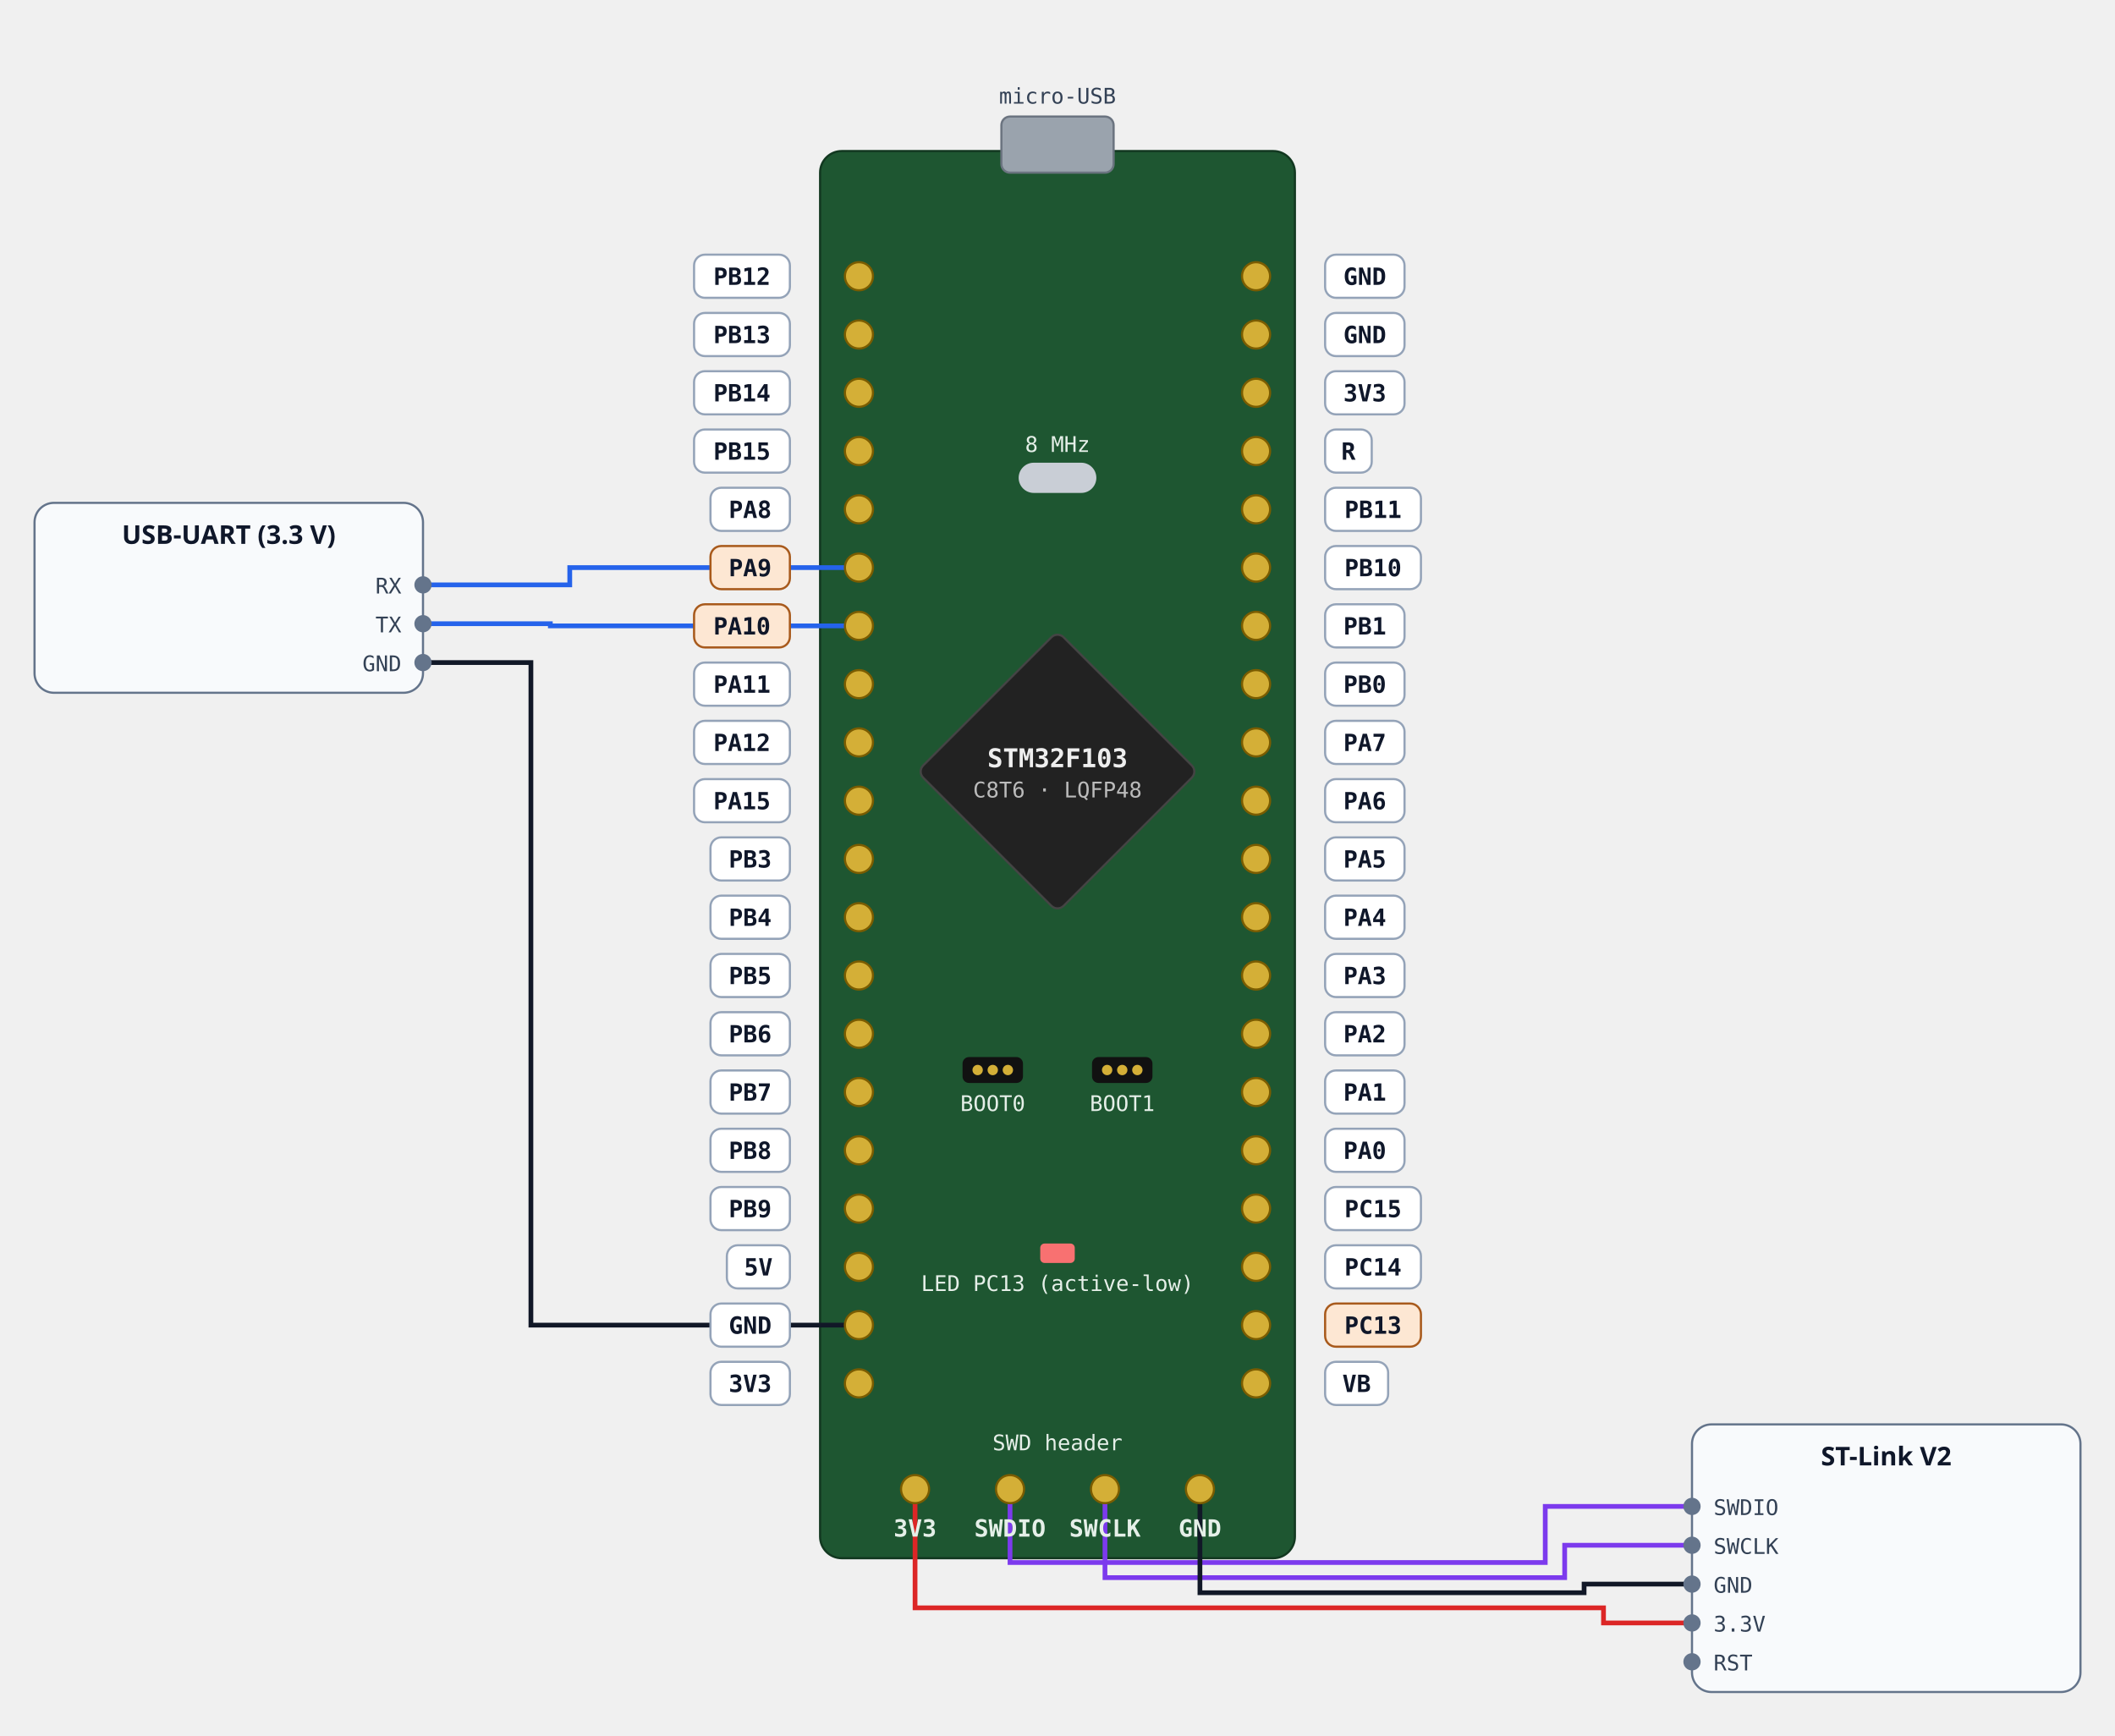
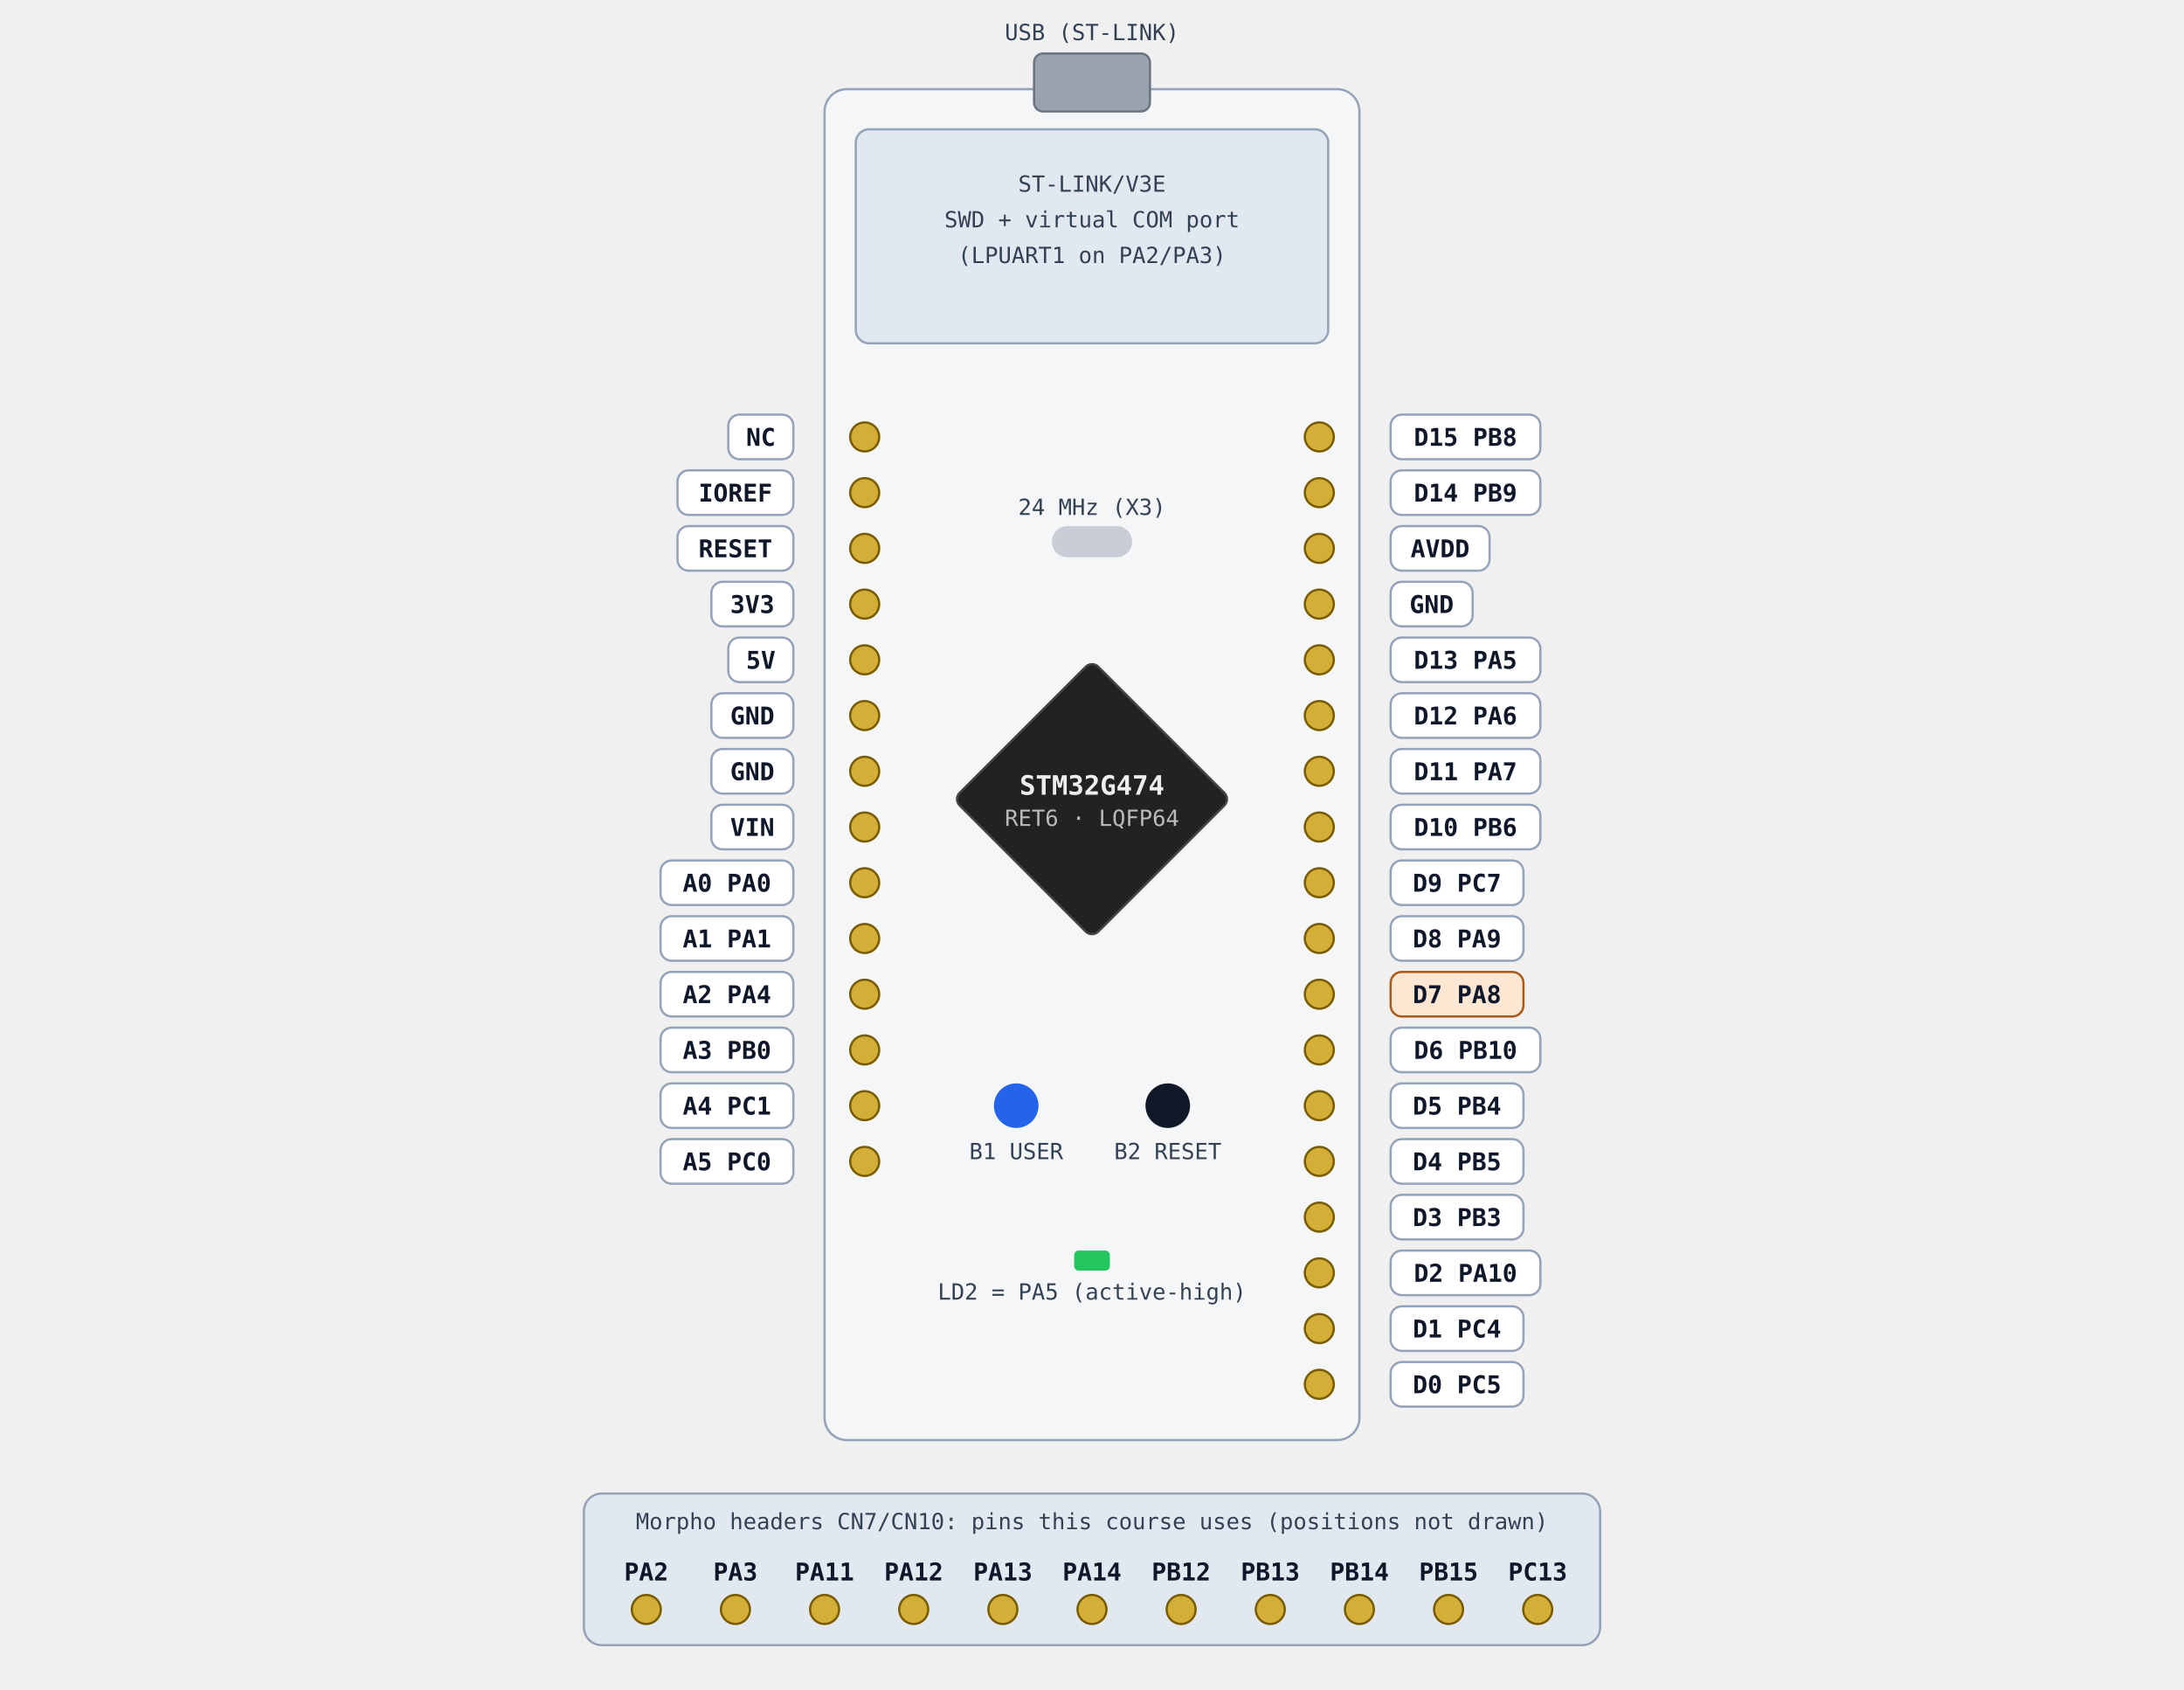
- <svg xmlns="http://www.w3.org/2000/svg" class="po-svg" viewBox="0 0 980 804" role="img" aria-label="Example 04: ST-Link + USB-UART (type into the shell)">
-   <style>text{font-family:Inter,Segoe UI,Arial,sans-serif}.po-board{fill:#1e5631;stroke:#123820}.po-usb{fill:#9aa3ad;stroke:#6b7480}
+ <svg xmlns="http://www.w3.org/2000/svg" class="po-svg" viewBox="0 0 980 758" role="img" aria-label="Example 04: nothing to wire (type into the shell); MCO on D7 (PA8)">
+   <style>text{font-family:Inter,Segoe UI,Arial,sans-serif}.po-board{fill:#f4f6f8;stroke:#94a3b8}.po-usb{fill:#9aa3ad;stroke:#6b7480}
+ .po-stlink,.po-morpho{fill:#e2e8f0;stroke:#94a3b8}.po-btn.b1{fill:#2563eb}.po-btn.b2{fill:#111827}
.po-chip{fill:#222;stroke:#444}.po-chip-lbl{fill:#eee;font:700 12px monospace}.po-chip-sub{fill:#bbb;font:10px monospace}
- .po-xtal{fill:#c9ced6}.po-jumper rect{fill:#111}.po-jumper circle{fill:#d4af37}.po-led rect{fill:#f87171}
- .po-part-lbl{fill:#e5efe8;font:10px monospace}.po-usb-lbl{fill:#334155;font:10px monospace}.po-name.po-swd{fill:#e5efe8}.po-dot{fill:#d4af37;stroke:#7a5c00}.po-tag{fill:#fff;stroke:#94a3b8}
+ .po-xtal{fill:#c9ced6}.po-led rect{fill:#22c55e}
+ .po-part-lbl{fill:#334155;font:10px monospace}.po-usb-lbl{fill:#334155;font:10px monospace}.po-name.po-swd{fill:#0f172a}.po-dot{fill:#d4af37;stroke:#7a5c00}.po-tag{fill:#fff;stroke:#94a3b8}
.po-name{fill:#0f172a;font:700 11px monospace}.po-fn{fill:#475569;font:10px monospace}.po-pin.hl .po-tag{fill:#fde7d3;stroke:#a85a1c}
.po-ext rect{fill:#f8fafc;stroke:#64748b}.po-ext-title{fill:#0f172a;font:700 12px sans-serif}.po-ext-pin{fill:#64748b}
.po-ext-lbl{fill:#334155;font:10px monospace}.po-wire{fill:none;stroke-width:2.2;stroke:#2563eb}.po-wire.k-power{stroke:#dc2626}
.po-wire.k-ground{stroke:#111827}.po-wire.k-swd{stroke:#7c3aed}</style>
-   <rect class="po-board" x="380" y="70" width="220" height="652" rx="10" />
-   <rect class="po-usb" x="464" y="54" width="52" height="26" rx="4" />
-   <text class="po-usb-lbl" x="490" y="48" text-anchor="middle">micro-USB</text>
-   <g transform="rotate(45 490 357.5)">
-     <rect class="po-chip" x="444" y="311.5" width="92" height="92" rx="4" />
-   </g>
-   <text class="po-chip-lbl" x="490" y="355.5" text-anchor="middle">STM32F103</text>
-   <text class="po-chip-sub" x="490" y="369.5" text-anchor="middle">C8T6 · LQFP48</text>
-   <rect class="po-xtal" x="472" y="214.4" width="36" height="14" rx="7" />
-   <text class="po-part-lbl" x="490" y="209.4" text-anchor="middle">8 MHz</text>
-   <g class="po-jumper">
-     <rect x="446" y="489.8" width="28" height="12" rx="3" />
-     <circle cx="453" cy="495.8" r="2.4" />
-     <circle cx="460" cy="495.8" r="2.4" />
-     <circle cx="467" cy="495.8" r="2.4" />
-   </g>
-   <text class="po-part-lbl" x="460" y="514.8" text-anchor="middle">BOOT0</text>
-   <g class="po-jumper">
-     <rect x="506" y="489.8" width="28" height="12" rx="3" />
-     <circle cx="513" cy="495.8" r="2.4" />
-     <circle cx="520" cy="495.8" r="2.4" />
-     <circle cx="527" cy="495.8" r="2.4" />
-   </g>
-   <text class="po-part-lbl" x="520" y="514.8" text-anchor="middle">BOOT1</text>
+   <rect class="po-board" x="370" y="40" width="240" height="606" rx="10" />
+   <rect class="po-usb" x="464" y="24" width="52" height="26" rx="4" />
+   <text class="po-usb-lbl" x="490" y="18" text-anchor="middle">USB (ST-LINK)</text>
+   <rect class="po-stlink" x="384" y="58" width="212" height="96" rx="6" />
+   <text class="po-part-lbl" x="490" y="86" text-anchor="middle">ST-LINK/V3E</text>
+   <text class="po-part-lbl" x="490" y="102" text-anchor="middle">SWD + virtual COM port</text>
+   <text class="po-part-lbl" x="490" y="118" text-anchor="middle">(LPUART1 on PA2/PA3)</text>
+   <g transform="rotate(45 490 358.5)">
+     <rect class="po-chip" x="446" y="314.5" width="88" height="88" rx="4" />
+   </g>
+   <text class="po-chip-lbl" x="490" y="356.5" text-anchor="middle">STM32G474</text>
+   <text class="po-chip-sub" x="490" y="370.5" text-anchor="middle">RET6 · LQFP64</text>
+   <rect class="po-xtal" x="472" y="236" width="36" height="14" rx="7" />
+   <text class="po-part-lbl" x="490" y="231" text-anchor="middle">24 MHz (X3)</text>
+   <circle class="po-btn b1" cx="456" cy="496" r="10" />
+   <text class="po-part-lbl" x="456" y="520" text-anchor="middle">B1 USER</text>
+   <circle class="po-btn b2" cx="524" cy="496" r="10" />
+   <text class="po-part-lbl" x="524" y="520" text-anchor="middle">B2 RESET</text>
  <g class="po-led">
-     <rect x="482" y="576.2" width="16" height="9" rx="2" />
-   </g>
-   <text class="po-part-lbl" x="490" y="598.2" text-anchor="middle">LED PC13 (active-low)</text>
-   <text class="po-part-lbl" x="490" y="672" text-anchor="middle">SWD header</text>
-   <path class="po-wire k-signal" d="M398,263 H264 V271 H196" />
-   <path class="po-wire k-signal" d="M398,290 H255 V289 H196" />
-   <path class="po-wire k-ground" d="M398,614 H246 V307 H196" />
-   <path class="po-wire k-swd" d="M468,690 V724 H716 V698 H784" />
-   <path class="po-wire k-swd" d="M512,690 V731 H725 V716 H784" />
-   <path class="po-wire k-ground" d="M556,690 V738 H734 V734 H784" />
-   <path class="po-wire k-power" d="M424,690 V745 H743 V752 H784" />
-   <g class="po-pin c-ft" data-pin="PB12" tabindex="0" role="button" aria-label="PB12" data-tip="PB12 — SPI2_NSS, I2C2_SMBA, USART3_CK, TIM1_BKIN">
-     <circle class="po-dot" cx="398" cy="128" r="6.5" />
-     <rect class="po-tag" x="321.6" y="118" width="44.4" height="20" rx="5" />
-     <text class="po-name" x="343.8" y="132" text-anchor="middle">PB12</text>
-   </g>
-   <g class="po-pin c-ft" data-pin="PB13" tabindex="0" role="button" aria-label="PB13" data-tip="PB13 — SPI2_SCK, USART3_CTS, TIM1_CH1N">
-     <circle class="po-dot" cx="398" cy="155" r="6.5" />
-     <rect class="po-tag" x="321.6" y="145" width="44.4" height="20" rx="5" />
-     <text class="po-name" x="343.8" y="159" text-anchor="middle">PB13</text>
-   </g>
-   <g class="po-pin c-ft" data-pin="PB14" tabindex="0" role="button" aria-label="PB14" data-tip="PB14 — SPI2_MISO, USART3_RTS, TIM1_CH2N">
-     <circle class="po-dot" cx="398" cy="182" r="6.5" />
-     <rect class="po-tag" x="321.6" y="172" width="44.4" height="20" rx="5" />
-     <text class="po-name" x="343.8" y="186" text-anchor="middle">PB14</text>
-   </g>
-   <g class="po-pin c-ft" data-pin="PB15" tabindex="0" role="button" aria-label="PB15" data-tip="PB15 — SPI2_MOSI, TIM1_CH3N">
-     <circle class="po-dot" cx="398" cy="209" r="6.5" />
-     <rect class="po-tag" x="321.6" y="199" width="44.4" height="20" rx="5" />
-     <text class="po-name" x="343.8" y="213" text-anchor="middle">PB15</text>
-   </g>
-   <g class="po-pin c-ft" data-pin="PA8" tabindex="0" role="button" aria-label="PA8" data-tip="PA8 — USART1_CK, TIM1_CH1, MCO">
-     <circle class="po-dot" cx="398" cy="236" r="6.5" />
-     <rect class="po-tag" x="329.2" y="226" width="36.8" height="20" rx="5" />
-     <text class="po-name" x="347.6" y="240" text-anchor="middle">PA8</text>
-   </g>
-   <g class="po-pin c-ft hl" data-pin="PA9" tabindex="0" role="button" aria-label="PA9" data-tip="PA9 — USART1_TX, TIM1_CH2">
-     <circle class="po-dot" cx="398" cy="263" r="6.5" />
-     <rect class="po-tag" x="329.2" y="253" width="36.8" height="20" rx="5" />
-     <text class="po-name" x="347.6" y="267" text-anchor="middle">PA9</text>
-   </g>
-   <g class="po-pin c-ft hl" data-pin="PA10" tabindex="0" role="button" aria-label="PA10" data-tip="PA10 — USART1_RX, TIM1_CH3">
-     <circle class="po-dot" cx="398" cy="290" r="6.5" />
-     <rect class="po-tag" x="321.6" y="280" width="44.4" height="20" rx="5" />
-     <text class="po-name" x="343.8" y="294" text-anchor="middle">PA10</text>
-   </g>
-   <g class="po-pin c-ft" data-pin="PA11" tabindex="0" role="button" aria-label="PA11" data-tip="PA11 — USART1_CTS, USBDM, CAN_RX, TIM1_CH4">
-     <circle class="po-dot" cx="398" cy="317" r="6.5" />
-     <rect class="po-tag" x="321.6" y="307" width="44.4" height="20" rx="5" />
-     <text class="po-name" x="343.8" y="321" text-anchor="middle">PA11</text>
-   </g>
-   <g class="po-pin c-ft" data-pin="PA12" tabindex="0" role="button" aria-label="PA12" data-tip="PA12 — USART1_RTS, USBDP, CAN_TX, TIM1_ETR">
-     <circle class="po-dot" cx="398" cy="344" r="6.5" />
-     <rect class="po-tag" x="321.6" y="334" width="44.4" height="20" rx="5" />
-     <text class="po-name" x="343.8" y="348" text-anchor="middle">PA12</text>
-   </g>
-   <g class="po-pin c-ft" data-pin="PA15" tabindex="0" role="button" aria-label="PA15" data-tip="PA15 — JTDI">
-     <circle class="po-dot" cx="398" cy="371" r="6.5" />
-     <rect class="po-tag" x="321.6" y="361" width="44.4" height="20" rx="5" />
-     <text class="po-name" x="343.8" y="375" text-anchor="middle">PA15</text>
-   </g>
-   <g class="po-pin c-ft" data-pin="PB3" tabindex="0" role="button" aria-label="PB3" data-tip="PB3 — JTDO, TRACESWO">
-     <circle class="po-dot" cx="398" cy="398" r="6.5" />
-     <rect class="po-tag" x="329.2" y="388" width="36.8" height="20" rx="5" />
-     <text class="po-name" x="347.6" y="402" text-anchor="middle">PB3</text>
-   </g>
-   <g class="po-pin c-ft" data-pin="PB4" tabindex="0" role="button" aria-label="PB4" data-tip="PB4 — NJTRST">
-     <circle class="po-dot" cx="398" cy="425" r="6.5" />
-     <rect class="po-tag" x="329.2" y="415" width="36.8" height="20" rx="5" />
-     <text class="po-name" x="347.6" y="429" text-anchor="middle">PB4</text>
-   </g>
-   <g class="po-pin c-nft" data-pin="PB5" tabindex="0" role="button" aria-label="PB5" data-tip="PB5 — I2C1_SMBA">
-     <circle class="po-dot" cx="398" cy="452" r="6.5" />
-     <rect class="po-tag" x="329.2" y="442" width="36.8" height="20" rx="5" />
-     <text class="po-name" x="347.6" y="456" text-anchor="middle">PB5</text>
-   </g>
-   <g class="po-pin c-ft" data-pin="PB6" tabindex="0" role="button" aria-label="PB6" data-tip="PB6 — I2C1_SCL, TIM4_CH1">
-     <circle class="po-dot" cx="398" cy="479" r="6.5" />
-     <rect class="po-tag" x="329.2" y="469" width="36.8" height="20" rx="5" />
-     <text class="po-name" x="347.6" y="483" text-anchor="middle">PB6</text>
-   </g>
-   <g class="po-pin c-ft" data-pin="PB7" tabindex="0" role="button" aria-label="PB7" data-tip="PB7 — I2C1_SDA, TIM4_CH2">
-     <circle class="po-dot" cx="398" cy="506" r="6.5" />
-     <rect class="po-tag" x="329.2" y="496" width="36.8" height="20" rx="5" />
-     <text class="po-name" x="347.6" y="510" text-anchor="middle">PB7</text>
-   </g>
-   <g class="po-pin c-ft" data-pin="PB8" tabindex="0" role="button" aria-label="PB8" data-tip="PB8 — TIM4_CH3">
-     <circle class="po-dot" cx="398" cy="533" r="6.5" />
-     <rect class="po-tag" x="329.2" y="523" width="36.8" height="20" rx="5" />
-     <text class="po-name" x="347.6" y="537" text-anchor="middle">PB8</text>
-   </g>
-   <g class="po-pin c-ft" data-pin="PB9" tabindex="0" role="button" aria-label="PB9" data-tip="PB9 — TIM4_CH4">
-     <circle class="po-dot" cx="398" cy="560" r="6.5" />
-     <rect class="po-tag" x="329.2" y="550" width="36.8" height="20" rx="5" />
-     <text class="po-name" x="347.6" y="564" text-anchor="middle">PB9</text>
-   </g>
-   <g class="po-pin c-power" data-pin="5V" tabindex="0" role="button" aria-label="5V" data-tip="5V — From USB (through a diode on most boards) or an external 5 V supply. Never connect two supplies at once.">
-     <circle class="po-dot" cx="398" cy="587" r="6.5" />
-     <rect class="po-tag" x="336.8" y="577" width="29.2" height="20" rx="5" />
-     <text class="po-name" x="351.4" y="591" text-anchor="middle">5V</text>
+     <rect x="482" y="561" width="16" height="9" rx="2" />
+   </g>
+   <text class="po-part-lbl" x="490" y="583" text-anchor="middle">LD2 = PA5 (active-high)</text>
+   <rect class="po-morpho" x="262" y="670" width="456" height="68" rx="8" />
+   <text class="po-part-lbl" x="490" y="686" text-anchor="middle">Morpho headers CN7/CN10: pins this course uses (positions not drawn)</text>
+   <g class="po-pin c-control" data-pin="NC" tabindex="0" role="button" aria-label="NC" data-tip="NC — Not connected.">
+     <circle class="po-dot" cx="388" cy="196" r="6.5" />
+     <rect class="po-tag" x="326.8" y="186" width="29.2" height="20" rx="5" />
+     <text class="po-name" x="341.4" y="200" text-anchor="middle">NC</text>
+   </g>
+   <g class="po-pin c-power" data-pin="IOREF" tabindex="0" role="button" aria-label="IOREF" data-tip="IOREF — I/O reference voltage for shields: 3.3 V on this board.">
+     <circle class="po-dot" cx="388" cy="221" r="6.5" />
+     <rect class="po-tag" x="304" y="211" width="52" height="20" rx="5" />
+     <text class="po-name" x="330" y="225" text-anchor="middle">IOREF</text>
+   </g>
+   <g class="po-pin c-control" data-pin="RESET" tabindex="0" role="button" aria-label="RESET" data-tip="RESET — NRST: pull low to reset the STM32. The black B2 button does the same.">
+     <circle class="po-dot" cx="388" cy="246" r="6.5" />
+     <rect class="po-tag" x="304" y="236" width="52" height="20" rx="5" />
+     <text class="po-name" x="330" y="250" text-anchor="middle">RESET</text>
+   </g>
+   <g class="po-pin c-power" data-pin="3V3" tabindex="0" role="button" aria-label="3V3" data-tip="3V3 — 3.3 V from the board's regulator. Power 3.3 V modules from here.">
+     <circle class="po-dot" cx="388" cy="271" r="6.5" />
+     <rect class="po-tag" x="319.2" y="261" width="36.8" height="20" rx="5" />
+     <text class="po-name" x="337.6" y="275" text-anchor="middle">3V3</text>
+   </g>
+   <g class="po-pin c-power" data-pin="5V" tabindex="0" role="button" aria-label="5V" data-tip="5V — 5 V rail. Where it comes from (ST-LINK USB or an external supply) depends on the power jumper; see UM2505.">
+     <circle class="po-dot" cx="388" cy="296" r="6.5" />
+     <rect class="po-tag" x="326.8" y="286" width="29.2" height="20" rx="5" />
+     <text class="po-name" x="341.4" y="300" text-anchor="middle">5V</text>
  </g>
  <g class="po-pin c-ground" data-pin="GND" tabindex="0" role="button" aria-label="GND" data-tip="GND — ">
-     <circle class="po-dot" cx="398" cy="614" r="6.5" />
-     <rect class="po-tag" x="329.2" y="604" width="36.8" height="20" rx="5" />
-     <text class="po-name" x="347.6" y="618" text-anchor="middle">GND</text>
-   </g>
-   <g class="po-pin c-power" data-pin="3V3" tabindex="0" role="button" aria-label="3V3" data-tip="3V3 — Regulator output. The ST-Link 3.3 V pin can power the board for flashing.">
-     <circle class="po-dot" cx="398" cy="641" r="6.5" />
-     <rect class="po-tag" x="329.2" y="631" width="36.8" height="20" rx="5" />
-     <text class="po-name" x="347.6" y="645" text-anchor="middle">3V3</text>
+     <circle class="po-dot" cx="388" cy="321" r="6.5" />
+     <rect class="po-tag" x="319.2" y="311" width="36.8" height="20" rx="5" />
+     <text class="po-name" x="337.6" y="325" text-anchor="middle">GND</text>
  </g>
  <g class="po-pin c-ground" data-pin="GND" tabindex="0" role="button" aria-label="GND" data-tip="GND — ">
-     <circle class="po-dot" cx="582" cy="128" r="6.5" />
-     <rect class="po-tag" x="614" y="118" width="36.8" height="20" rx="5" />
-     <text class="po-name" x="632.4" y="132" text-anchor="middle">GND</text>
+     <circle class="po-dot" cx="388" cy="346" r="6.5" />
+     <rect class="po-tag" x="319.2" y="336" width="36.8" height="20" rx="5" />
+     <text class="po-name" x="337.6" y="350" text-anchor="middle">GND</text>
+   </g>
+   <g class="po-pin c-power" data-pin="VIN" tabindex="0" role="button" aria-label="VIN" data-tip="VIN — External supply input. Check UM2505 for the allowed range before you use it.">
+     <circle class="po-dot" cx="388" cy="371" r="6.5" />
+     <rect class="po-tag" x="319.2" y="361" width="36.8" height="20" rx="5" />
+     <text class="po-name" x="337.6" y="375" text-anchor="middle">VIN</text>
+   </g>
+   <g class="po-pin c-adc" data-pin="PA0" tabindex="0" role="button" aria-label="A0 PA0" data-tip="PA0 — TIM2_CH1, TIM5_CH1, USART2_CTS, USART2_NSS, COMP1_OUT, TIM8_BKIN">
+     <circle class="po-dot" cx="388" cy="396" r="6.5" />
+     <rect class="po-tag" x="296.4" y="386" width="59.6" height="20" rx="5" />
+     <text class="po-name" x="326.2" y="400" text-anchor="middle">A0 PA0</text>
+   </g>
+   <g class="po-pin c-adc" data-pin="PA1" tabindex="0" role="button" aria-label="A1 PA1" data-tip="PA1 — RTC_REFIN, TIM2_CH2, TIM5_CH2, USART2_DE, USART2_RTS, TIM15_CH1N">
+     <circle class="po-dot" cx="388" cy="421" r="6.5" />
+     <rect class="po-tag" x="296.4" y="411" width="59.6" height="20" rx="5" />
+     <text class="po-name" x="326.2" y="425" text-anchor="middle">A1 PA1</text>
+   </g>
+   <g class="po-pin c-adc" data-pin="PA4" tabindex="0" role="button" aria-label="A2 PA4" data-tip="PA4 — TIM3_CH2, SPI1_NSS, I2S3_WS, SPI3_NSS, USART2_CK, SAI1_FS_B">
+     <circle class="po-dot" cx="388" cy="446" r="6.5" />
+     <rect class="po-tag" x="296.4" y="436" width="59.6" height="20" rx="5" />
+     <text class="po-name" x="326.2" y="450" text-anchor="middle">A2 PA4</text>
+   </g>
+   <g class="po-pin c-adc" data-pin="PB0" tabindex="0" role="button" aria-label="A3 PB0" data-tip="PB0 — TIM3_CH3, TIM8_CH2N, TIM1_CH2N, QUADSPI1_BK1_IO1, HRTIM1_FLT5, UCPD1_FRSTX1">
+     <circle class="po-dot" cx="388" cy="471" r="6.5" />
+     <rect class="po-tag" x="296.4" y="461" width="59.6" height="20" rx="5" />
+     <text class="po-name" x="326.2" y="475" text-anchor="middle">A3 PB0</text>
+   </g>
+   <g class="po-pin c-adc" data-pin="PC1" tabindex="0" role="button" aria-label="A4 PC1" data-tip="PC1 — LPTIM1_OUT, TIM1_CH2, LPUART1_TX, QUADSPI1_BK2_IO0, SAI1_SD_A, EVENTOUT">
+     <circle class="po-dot" cx="388" cy="496" r="6.5" />
+     <rect class="po-tag" x="296.4" y="486" width="59.6" height="20" rx="5" />
+     <text class="po-name" x="326.2" y="500" text-anchor="middle">A4 PC1</text>
+   </g>
+   <g class="po-pin c-adc" data-pin="PC0" tabindex="0" role="button" aria-label="A5 PC0" data-tip="PC0 — LPTIM1_IN1, TIM1_CH1, LPUART1_RX, EVENTOUT">
+     <circle class="po-dot" cx="388" cy="521" r="6.5" />
+     <rect class="po-tag" x="296.4" y="511" width="59.6" height="20" rx="5" />
+     <text class="po-name" x="326.2" y="525" text-anchor="middle">A5 PC0</text>
+   </g>
+   <g class="po-pin c-dig warn" data-pin="PB8" tabindex="0" role="button" aria-label="D15 PB8" data-tip="PB8 — TIM16_CH1, TIM4_CH3, SAI1_CK1, I2C1_SCL, USART3_RX, COMP1_OUT">
+     <circle class="po-dot" cx="592" cy="196" r="6.5" />
+     <rect class="po-tag" x="624" y="186" width="67.2" height="20" rx="5" />
+     <text class="po-name" x="657.6" y="200" text-anchor="middle">D15 PB8</text>
+   </g>
+   <g class="po-pin c-dig" data-pin="PB9" tabindex="0" role="button" aria-label="D14 PB9" data-tip="PB9 — TIM17_CH1, TIM4_CH4, SAI1_D2, I2C1_SDA, IR_OUT, USART3_TX">
+     <circle class="po-dot" cx="592" cy="221" r="6.5" />
+     <rect class="po-tag" x="624" y="211" width="67.2" height="20" rx="5" />
+     <text class="po-name" x="657.6" y="225" text-anchor="middle">D14 PB9</text>
+   </g>
+   <g class="po-pin c-power" data-pin="AVDD" tabindex="0" role="button" aria-label="AVDD" data-tip="AVDD — Analog supply reference (the AREF position of an Arduino header).">
+     <circle class="po-dot" cx="592" cy="246" r="6.5" />
+     <rect class="po-tag" x="624" y="236" width="44.4" height="20" rx="5" />
+     <text class="po-name" x="646.2" y="250" text-anchor="middle">AVDD</text>
  </g>
  <g class="po-pin c-ground" data-pin="GND" tabindex="0" role="button" aria-label="GND" data-tip="GND — ">
-     <circle class="po-dot" cx="582" cy="155" r="6.5" />
-     <rect class="po-tag" x="614" y="145" width="36.8" height="20" rx="5" />
-     <text class="po-name" x="632.4" y="159" text-anchor="middle">GND</text>
-   </g>
-   <g class="po-pin c-power" data-pin="3V3" tabindex="0" role="button" aria-label="3V3" data-tip="3V3 — Regulator output. The ST-Link 3.3 V pin can power the board for flashing.">
-     <circle class="po-dot" cx="582" cy="182" r="6.5" />
-     <rect class="po-tag" x="614" y="172" width="36.8" height="20" rx="5" />
-     <text class="po-name" x="632.4" y="186" text-anchor="middle">3V3</text>
-   </g>
-   <g class="po-pin c-control" data-pin="R" tabindex="0" role="button" aria-label="R" data-tip="R — NRST: pull low to reset. Connect it to the ST-Link RST pin for connect-under-reset.">
-     <circle class="po-dot" cx="582" cy="209" r="6.5" />
-     <rect class="po-tag" x="614" y="199" width="21.6" height="20" rx="5" />
-     <text class="po-name" x="624.8" y="213" text-anchor="middle">R</text>
-   </g>
-   <g class="po-pin c-ft" data-pin="PB11" tabindex="0" role="button" aria-label="PB11" data-tip="PB11 — I2C2_SDA, USART3_RX">
-     <circle class="po-dot" cx="582" cy="236" r="6.5" />
-     <rect class="po-tag" x="614" y="226" width="44.4" height="20" rx="5" />
-     <text class="po-name" x="636.2" y="240" text-anchor="middle">PB11</text>
-   </g>
-   <g class="po-pin c-ft" data-pin="PB10" tabindex="0" role="button" aria-label="PB10" data-tip="PB10 — I2C2_SCL, USART3_TX">
-     <circle class="po-dot" cx="582" cy="263" r="6.5" />
-     <rect class="po-tag" x="614" y="253" width="44.4" height="20" rx="5" />
-     <text class="po-name" x="636.2" y="267" text-anchor="middle">PB10</text>
-   </g>
-   <g class="po-pin c-nft" data-pin="PB1" tabindex="0" role="button" aria-label="PB1" data-tip="PB1 — ADC12_IN9, TIM3_CH4">
-     <circle class="po-dot" cx="582" cy="290" r="6.5" />
-     <rect class="po-tag" x="614" y="280" width="36.8" height="20" rx="5" />
-     <text class="po-name" x="632.4" y="294" text-anchor="middle">PB1</text>
-   </g>
-   <g class="po-pin c-nft" data-pin="PB0" tabindex="0" role="button" aria-label="PB0" data-tip="PB0 — ADC12_IN8, TIM3_CH3">
-     <circle class="po-dot" cx="582" cy="317" r="6.5" />
-     <rect class="po-tag" x="614" y="307" width="36.8" height="20" rx="5" />
-     <text class="po-name" x="632.4" y="321" text-anchor="middle">PB0</text>
-   </g>
-   <g class="po-pin c-nft" data-pin="PA7" tabindex="0" role="button" aria-label="PA7" data-tip="PA7 — SPI1_MOSI, ADC12_IN7, TIM3_CH2">
-     <circle class="po-dot" cx="582" cy="344" r="6.5" />
-     <rect class="po-tag" x="614" y="334" width="36.8" height="20" rx="5" />
-     <text class="po-name" x="632.4" y="348" text-anchor="middle">PA7</text>
-   </g>
-   <g class="po-pin c-nft" data-pin="PA6" tabindex="0" role="button" aria-label="PA6" data-tip="PA6 — SPI1_MISO, ADC12_IN6, TIM3_CH1">
-     <circle class="po-dot" cx="582" cy="371" r="6.5" />
-     <rect class="po-tag" x="614" y="361" width="36.8" height="20" rx="5" />
-     <text class="po-name" x="632.4" y="375" text-anchor="middle">PA6</text>
-   </g>
-   <g class="po-pin c-nft" data-pin="PA5" tabindex="0" role="button" aria-label="PA5" data-tip="PA5 — SPI1_SCK, ADC12_IN5">
-     <circle class="po-dot" cx="582" cy="398" r="6.5" />
-     <rect class="po-tag" x="614" y="388" width="36.8" height="20" rx="5" />
-     <text class="po-name" x="632.4" y="402" text-anchor="middle">PA5</text>
-   </g>
-   <g class="po-pin c-nft" data-pin="PA4" tabindex="0" role="button" aria-label="PA4" data-tip="PA4 — SPI1_NSS, USART2_CK, ADC12_IN4">
-     <circle class="po-dot" cx="582" cy="425" r="6.5" />
-     <rect class="po-tag" x="614" y="415" width="36.8" height="20" rx="5" />
-     <text class="po-name" x="632.4" y="429" text-anchor="middle">PA4</text>
-   </g>
-   <g class="po-pin c-nft" data-pin="PA3" tabindex="0" role="button" aria-label="PA3" data-tip="PA3 — USART2_RX, ADC12_IN3, TIM2_CH4">
-     <circle class="po-dot" cx="582" cy="452" r="6.5" />
-     <rect class="po-tag" x="614" y="442" width="36.8" height="20" rx="5" />
-     <text class="po-name" x="632.4" y="456" text-anchor="middle">PA3</text>
-   </g>
-   <g class="po-pin c-nft" data-pin="PA2" tabindex="0" role="button" aria-label="PA2" data-tip="PA2 — USART2_TX, ADC12_IN2, TIM2_CH3">
-     <circle class="po-dot" cx="582" cy="479" r="6.5" />
-     <rect class="po-tag" x="614" y="469" width="36.8" height="20" rx="5" />
-     <text class="po-name" x="632.4" y="483" text-anchor="middle">PA2</text>
-   </g>
-   <g class="po-pin c-nft" data-pin="PA1" tabindex="0" role="button" aria-label="PA1" data-tip="PA1 — USART2_RTS, ADC12_IN1, TIM2_CH2">
-     <circle class="po-dot" cx="582" cy="506" r="6.5" />
-     <rect class="po-tag" x="614" y="496" width="36.8" height="20" rx="5" />
-     <text class="po-name" x="632.4" y="510" text-anchor="middle">PA1</text>
-   </g>
-   <g class="po-pin c-nft" data-pin="PA0" tabindex="0" role="button" aria-label="PA0" data-tip="PA0 — WKUP, USART2_CTS, ADC12_IN0, TIM2_CH1_ETR">
-     <circle class="po-dot" cx="582" cy="533" r="6.5" />
-     <rect class="po-tag" x="614" y="523" width="36.8" height="20" rx="5" />
-     <text class="po-name" x="632.4" y="537" text-anchor="middle">PA0</text>
-   </g>
-   <g class="po-pin c-nft warn" data-pin="PC15" tabindex="0" role="button" aria-label="PC15" data-tip="PC15 — OSC32_OUT">
-     <circle class="po-dot" cx="582" cy="560" r="6.5" />
-     <rect class="po-tag" x="614" y="550" width="44.4" height="20" rx="5" />
-     <text class="po-name" x="636.2" y="564" text-anchor="middle">PC15</text>
-   </g>
-   <g class="po-pin c-nft warn" data-pin="PC14" tabindex="0" role="button" aria-label="PC14" data-tip="PC14 — OSC32_IN">
-     <circle class="po-dot" cx="582" cy="587" r="6.5" />
-     <rect class="po-tag" x="614" y="577" width="44.4" height="20" rx="5" />
-     <text class="po-name" x="636.2" y="591" text-anchor="middle">PC14</text>
-   </g>
-   <g class="po-pin c-nft hl warn" data-pin="PC13" tabindex="0" role="button" aria-label="PC13" data-tip="PC13 — TAMPER-RTC">
-     <circle class="po-dot" cx="582" cy="614" r="6.5" />
-     <rect class="po-tag" x="614" y="604" width="44.4" height="20" rx="5" />
-     <text class="po-name" x="636.2" y="618" text-anchor="middle">PC13</text>
-   </g>
-   <g class="po-pin c-power" data-pin="VB" tabindex="0" role="button" aria-label="VB" data-tip="VB — VBAT: backup domain supply (RTC, backup registers). Tie to 3.3 V if unused.">
-     <circle class="po-dot" cx="582" cy="641" r="6.5" />
-     <rect class="po-tag" x="614" y="631" width="29.2" height="20" rx="5" />
-     <text class="po-name" x="628.6" y="645" text-anchor="middle">VB</text>
-   </g>
-   <g class="po-pin c-power" data-pin="3V3" tabindex="0" role="button" aria-label="3V3" data-tip="3V3 — Regulator output. The ST-Link 3.3 V pin can power the board for flashing.">
-     <circle class="po-dot" cx="424" cy="690" r="6.5" />
-     <text class="po-name po-swd" x="424" y="712" text-anchor="middle">3V3</text>
-   </g>
-   <g class="po-pin c-ft warn" data-pin="PA13" tabindex="0" role="button" aria-label="PA13" data-tip="PA13 — SWDIO">
-     <circle class="po-dot" cx="468" cy="690" r="6.5" />
-     <text class="po-name po-swd" x="468" y="712" text-anchor="middle">SWDIO</text>
-   </g>
-   <g class="po-pin c-ft warn" data-pin="PA14" tabindex="0" role="button" aria-label="PA14" data-tip="PA14 — SWCLK">
-     <circle class="po-dot" cx="512" cy="690" r="6.5" />
-     <text class="po-name po-swd" x="512" y="712" text-anchor="middle">SWCLK</text>
-   </g>
-   <g class="po-pin c-ground" data-pin="GND" tabindex="0" role="button" aria-label="GND" data-tip="GND — ">
-     <circle class="po-dot" cx="556" cy="690" r="6.5" />
-     <text class="po-name po-swd" x="556" y="712" text-anchor="middle">GND</text>
-   </g>
-   <g class="po-ext">
-     <rect x="16" y="233" width="180" height="88" rx="9" />
-     <text class="po-ext-title" x="106" y="252" text-anchor="middle">USB-UART (3.3 V)</text>
-     <circle class="po-ext-pin" cx="196" cy="271" r="4" />
-     <text class="po-ext-lbl" x="186" y="275" text-anchor="end">RX</text>
-     <circle class="po-ext-pin" cx="196" cy="289" r="4" />
-     <text class="po-ext-lbl" x="186" y="293" text-anchor="end">TX</text>
-     <circle class="po-ext-pin" cx="196" cy="307" r="4" />
-     <text class="po-ext-lbl" x="186" y="311" text-anchor="end">GND</text>
-   </g>
-   <g class="po-ext">
-     <rect x="784" y="660" width="180" height="124" rx="9" />
-     <text class="po-ext-title" x="874" y="679" text-anchor="middle">ST-Link V2</text>
-     <circle class="po-ext-pin" cx="784" cy="698" r="4" />
-     <text class="po-ext-lbl" x="794" y="702" text-anchor="start">SWDIO</text>
-     <circle class="po-ext-pin" cx="784" cy="716" r="4" />
-     <text class="po-ext-lbl" x="794" y="720" text-anchor="start">SWCLK</text>
-     <circle class="po-ext-pin" cx="784" cy="734" r="4" />
-     <text class="po-ext-lbl" x="794" y="738" text-anchor="start">GND</text>
-     <circle class="po-ext-pin" cx="784" cy="752" r="4" />
-     <text class="po-ext-lbl" x="794" y="756" text-anchor="start">3.3V</text>
-     <circle class="po-ext-pin" cx="784" cy="770" r="4" />
-     <text class="po-ext-lbl" x="794" y="774" text-anchor="start">RST</text>
+     <circle class="po-dot" cx="592" cy="271" r="6.5" />
+     <rect class="po-tag" x="624" y="261" width="36.8" height="20" rx="5" />
+     <text class="po-name" x="642.4" y="275" text-anchor="middle">GND</text>
+   </g>
+   <g class="po-pin c-adc" data-pin="PA5" tabindex="0" role="button" aria-label="D13 PA5" data-tip="PA5 — TIM2_CH1, TIM2_ETR, SPI1_SCK, UCPD1_FRSTX1, UCPD1_FRSTX2, EVENTOUT">
+     <circle class="po-dot" cx="592" cy="296" r="6.5" />
+     <rect class="po-tag" x="624" y="286" width="67.2" height="20" rx="5" />
+     <text class="po-name" x="657.6" y="300" text-anchor="middle">D13 PA5</text>
+   </g>
+   <g class="po-pin c-adc" data-pin="PA6" tabindex="0" role="button" aria-label="D12 PA6" data-tip="PA6 — TIM16_CH1, TIM3_CH1, TIM8_BKIN, SPI1_MISO, TIM1_BKIN, COMP1_OUT">
+     <circle class="po-dot" cx="592" cy="321" r="6.5" />
+     <rect class="po-tag" x="624" y="311" width="67.2" height="20" rx="5" />
+     <text class="po-name" x="657.6" y="325" text-anchor="middle">D12 PA6</text>
+   </g>
+   <g class="po-pin c-adc" data-pin="PA7" tabindex="0" role="button" aria-label="D11 PA7" data-tip="PA7 — TIM17_CH1, TIM3_CH2, TIM8_CH1N, SPI1_MOSI, TIM1_CH1N, COMP2_OUT">
+     <circle class="po-dot" cx="592" cy="346" r="6.5" />
+     <rect class="po-tag" x="624" y="336" width="67.2" height="20" rx="5" />
+     <text class="po-name" x="657.6" y="350" text-anchor="middle">D11 PA7</text>
+   </g>
+   <g class="po-pin c-dig" data-pin="PB6" tabindex="0" role="button" aria-label="D10 PB6" data-tip="PB6 — TIM16_CH1N, TIM4_CH1, TIM8_CH1, TIM8_ETR, USART1_TX, COMP4_OUT">
+     <circle class="po-dot" cx="592" cy="371" r="6.5" />
+     <rect class="po-tag" x="624" y="361" width="67.2" height="20" rx="5" />
+     <text class="po-name" x="657.6" y="375" text-anchor="middle">D10 PB6</text>
+   </g>
+   <g class="po-pin c-dig" data-pin="PC7" tabindex="0" role="button" aria-label="D9 PC7" data-tip="PC7 — TIM3_CH2, HRTIM1_FLT5, TIM8_CH2, I2S3_MCK, COMP5_OUT, I2C4_SDA">
+     <circle class="po-dot" cx="592" cy="396" r="6.5" />
+     <rect class="po-tag" x="624" y="386" width="59.6" height="20" rx="5" />
+     <text class="po-name" x="653.8" y="400" text-anchor="middle">D9 PC7</text>
+   </g>
+   <g class="po-pin c-adc" data-pin="PA9" tabindex="0" role="button" aria-label="D8 PA9" data-tip="PA9 — I2C3_SMBA, I2C2_SCL, I2S3_MCK, TIM1_CH2, USART1_TX, COMP5_OUT">
+     <circle class="po-dot" cx="592" cy="421" r="6.5" />
+     <rect class="po-tag" x="624" y="411" width="59.6" height="20" rx="5" />
+     <text class="po-name" x="653.8" y="425" text-anchor="middle">D8 PA9</text>
+   </g>
+   <g class="po-pin c-adc hl" data-pin="PA8" tabindex="0" role="button" aria-label="D7 PA8" data-tip="PA8 — RCC_MCO, I2C3_SCL, I2C2_SDA, I2S2_MCK, TIM1_CH1, USART1_CK">
+     <circle class="po-dot" cx="592" cy="446" r="6.5" />
+     <rect class="po-tag" x="624" y="436" width="59.6" height="20" rx="5" />
+     <text class="po-name" x="653.8" y="450" text-anchor="middle">D7 PA8</text>
+   </g>
+   <g class="po-pin c-dig" data-pin="PB10" tabindex="0" role="button" aria-label="D6 PB10" data-tip="PB10 — TIM2_CH3, USART3_TX, LPUART1_RX, QUADSPI1_CLK, TIM1_BKIN, HRTIM1_FLT3">
+     <circle class="po-dot" cx="592" cy="471" r="6.5" />
+     <rect class="po-tag" x="624" y="461" width="67.2" height="20" rx="5" />
+     <text class="po-name" x="657.6" y="475" text-anchor="middle">D6 PB10</text>
+   </g>
+   <g class="po-pin c-dig" data-pin="PB4" tabindex="0" role="button" aria-label="D5 PB4" data-tip="PB4 — SYS_JTRST, TIM16_CH1, TIM3_CH1, TIM8_CH2N, SPI1_MISO, SPI3_MISO">
+     <circle class="po-dot" cx="592" cy="496" r="6.5" />
+     <rect class="po-tag" x="624" y="486" width="59.6" height="20" rx="5" />
+     <text class="po-name" x="653.8" y="500" text-anchor="middle">D5 PB4</text>
+   </g>
+   <g class="po-pin c-dig" data-pin="PB5" tabindex="0" role="button" aria-label="D4 PB5" data-tip="PB5 — TIM16_BKIN, TIM3_CH2, TIM8_CH3N, I2C1_SMBA, SPI1_MOSI, I2S3_SD">
+     <circle class="po-dot" cx="592" cy="521" r="6.5" />
+     <rect class="po-tag" x="624" y="511" width="59.6" height="20" rx="5" />
+     <text class="po-name" x="653.8" y="525" text-anchor="middle">D4 PB5</text>
+   </g>
+   <g class="po-pin c-adc" data-pin="PB3" tabindex="0" role="button" aria-label="D3 PB3" data-tip="PB3 — SYS_JTDO-SWO, TIM2_CH2, TIM4_ETR, CRS_SYNC, TIM8_CH1N, SPI1_SCK">
+     <circle class="po-dot" cx="592" cy="546" r="6.5" />
+     <rect class="po-tag" x="624" y="536" width="59.6" height="20" rx="5" />
+     <text class="po-name" x="653.8" y="550" text-anchor="middle">D3 PB3</text>
+   </g>
+   <g class="po-pin c-dig" data-pin="PA10" tabindex="0" role="button" aria-label="D2 PA10" data-tip="PA10 — TIM17_BKIN, CRS_SYNC, I2C2_SMBA, SPI2_MISO, TIM1_CH3, USART1_RX">
+     <circle class="po-dot" cx="592" cy="571" r="6.5" />
+     <rect class="po-tag" x="624" y="561" width="67.2" height="20" rx="5" />
+     <text class="po-name" x="657.6" y="575" text-anchor="middle">D2 PA10</text>
+   </g>
+   <g class="po-pin c-adc" data-pin="PC4" tabindex="0" role="button" aria-label="D1 PC4" data-tip="PC4 — TIM1_ETR, I2C2_SCL, USART1_TX, QUADSPI1_BK2_IO3, EVENTOUT">
+     <circle class="po-dot" cx="592" cy="596" r="6.5" />
+     <rect class="po-tag" x="624" y="586" width="59.6" height="20" rx="5" />
+     <text class="po-name" x="653.8" y="600" text-anchor="middle">D1 PC4</text>
+   </g>
+   <g class="po-pin c-adc" data-pin="PC5" tabindex="0" role="button" aria-label="D0 PC5" data-tip="PC5 — TIM15_BKIN, SAI1_D3, TIM1_CH4N, USART1_RX, HRTIM1_EEV10, EVENTOUT">
+     <circle class="po-dot" cx="592" cy="621" r="6.5" />
+     <rect class="po-tag" x="624" y="611" width="59.6" height="20" rx="5" />
+     <text class="po-name" x="653.8" y="625" text-anchor="middle">D0 PC5</text>
+   </g>
+   <g class="po-pin c-adc hl" data-pin="PA2" tabindex="0" role="button" aria-label="PA2" data-tip="PA2 — TIM2_CH3, TIM5_CH3, USART2_TX, COMP2_OUT, TIM15_CH1, QUADSPI1_BK1_NCS">
+     <circle class="po-dot" cx="290" cy="722" r="6.5" />
+     <text class="po-name po-swd" x="290" y="709" text-anchor="middle">PA2</text>
+   </g>
+   <g class="po-pin c-adc hl" data-pin="PA3" tabindex="0" role="button" aria-label="PA3" data-tip="PA3 — TIM2_CH4, TIM5_CH4, SAI1_CK1, USART2_RX, TIM15_CH2, QUADSPI1_CLK">
+     <circle class="po-dot" cx="330" cy="722" r="6.5" />
+     <text class="po-name po-swd" x="330" y="709" text-anchor="middle">PA3</text>
+   </g>
+   <g class="po-pin c-adc" data-pin="PA11" tabindex="0" role="button" aria-label="PA11" data-tip="PA11 — I2S2_SD, SPI2_MOSI, TIM1_CH1N, USART1_CTS, USART1_NSS, COMP1_OUT">
+     <circle class="po-dot" cx="370" cy="722" r="6.5" />
+     <text class="po-name po-swd" x="370" y="709" text-anchor="middle">PA11</text>
+   </g>
+   <g class="po-pin c-dig" data-pin="PA12" tabindex="0" role="button" aria-label="PA12" data-tip="PA12 — TIM16_CH1, I2S_CKIN, TIM1_CH2N, USART1_DE, USART1_RTS, COMP2_OUT">
+     <circle class="po-dot" cx="410" cy="722" r="6.5" />
+     <text class="po-name po-swd" x="410" y="709" text-anchor="middle">PA12</text>
+   </g>
+   <g class="po-pin c-dig warn" data-pin="PA13" tabindex="0" role="button" aria-label="PA13" data-tip="PA13 — SYS_JTMS-SWDIO, TIM16_CH1N, I2C4_SCL, I2C1_SCL, IR_OUT, USART3_CTS">
+     <circle class="po-dot" cx="450" cy="722" r="6.5" />
+     <text class="po-name po-swd" x="450" y="709" text-anchor="middle">PA13</text>
+   </g>
+   <g class="po-pin c-dig warn" data-pin="PA14" tabindex="0" role="button" aria-label="PA14" data-tip="PA14 — SYS_JTCK-SWCLK, LPTIM1_OUT, I2C4_SMBA, I2C1_SDA, TIM8_CH2, TIM1_BKIN">
+     <circle class="po-dot" cx="490" cy="722" r="6.5" />
+     <text class="po-name po-swd" x="490" y="709" text-anchor="middle">PA14</text>
+   </g>
+   <g class="po-pin c-adc" data-pin="PB12" tabindex="0" role="button" aria-label="PB12" data-tip="PB12 — TIM5_ETR, I2C2_SMBA, I2S2_WS, SPI2_NSS, TIM1_BKIN, USART3_CK">
+     <circle class="po-dot" cx="530" cy="722" r="6.5" />
+     <text class="po-name po-swd" x="530" y="709" text-anchor="middle">PB12</text>
+   </g>
+   <g class="po-pin c-adc" data-pin="PB13" tabindex="0" role="button" aria-label="PB13" data-tip="PB13 — I2S2_CK, SPI2_SCK, TIM1_CH1N, USART3_CTS, USART3_NSS, LPUART1_CTS">
+     <circle class="po-dot" cx="570" cy="722" r="6.5" />
+     <text class="po-name po-swd" x="570" y="709" text-anchor="middle">PB13</text>
+   </g>
+   <g class="po-pin c-adc" data-pin="PB14" tabindex="0" role="button" aria-label="PB14" data-tip="PB14 — TIM15_CH1, SPI2_MISO, TIM1_CH2N, USART3_DE, USART3_RTS, COMP4_OUT">
+     <circle class="po-dot" cx="610" cy="722" r="6.5" />
+     <text class="po-name po-swd" x="610" y="709" text-anchor="middle">PB14</text>
+   </g>
+   <g class="po-pin c-adc" data-pin="PB15" tabindex="0" role="button" aria-label="PB15" data-tip="PB15 — RTC_REFIN, TIM15_CH2, TIM15_CH1N, COMP3_OUT, TIM1_CH3N, I2S2_SD">
+     <circle class="po-dot" cx="650" cy="722" r="6.5" />
+     <text class="po-name po-swd" x="650" y="709" text-anchor="middle">PB15</text>
+   </g>
+   <g class="po-pin c-dig" data-pin="PC13" tabindex="0" role="button" aria-label="PC13" data-tip="PC13 — TIM1_BKIN, TIM1_CH1N, TIM8_CH4N, EVENTOUT">
+     <circle class="po-dot" cx="690" cy="722" r="6.5" />
+     <text class="po-name po-swd" x="690" y="709" text-anchor="middle">PC13</text>
  </g>
</svg>
